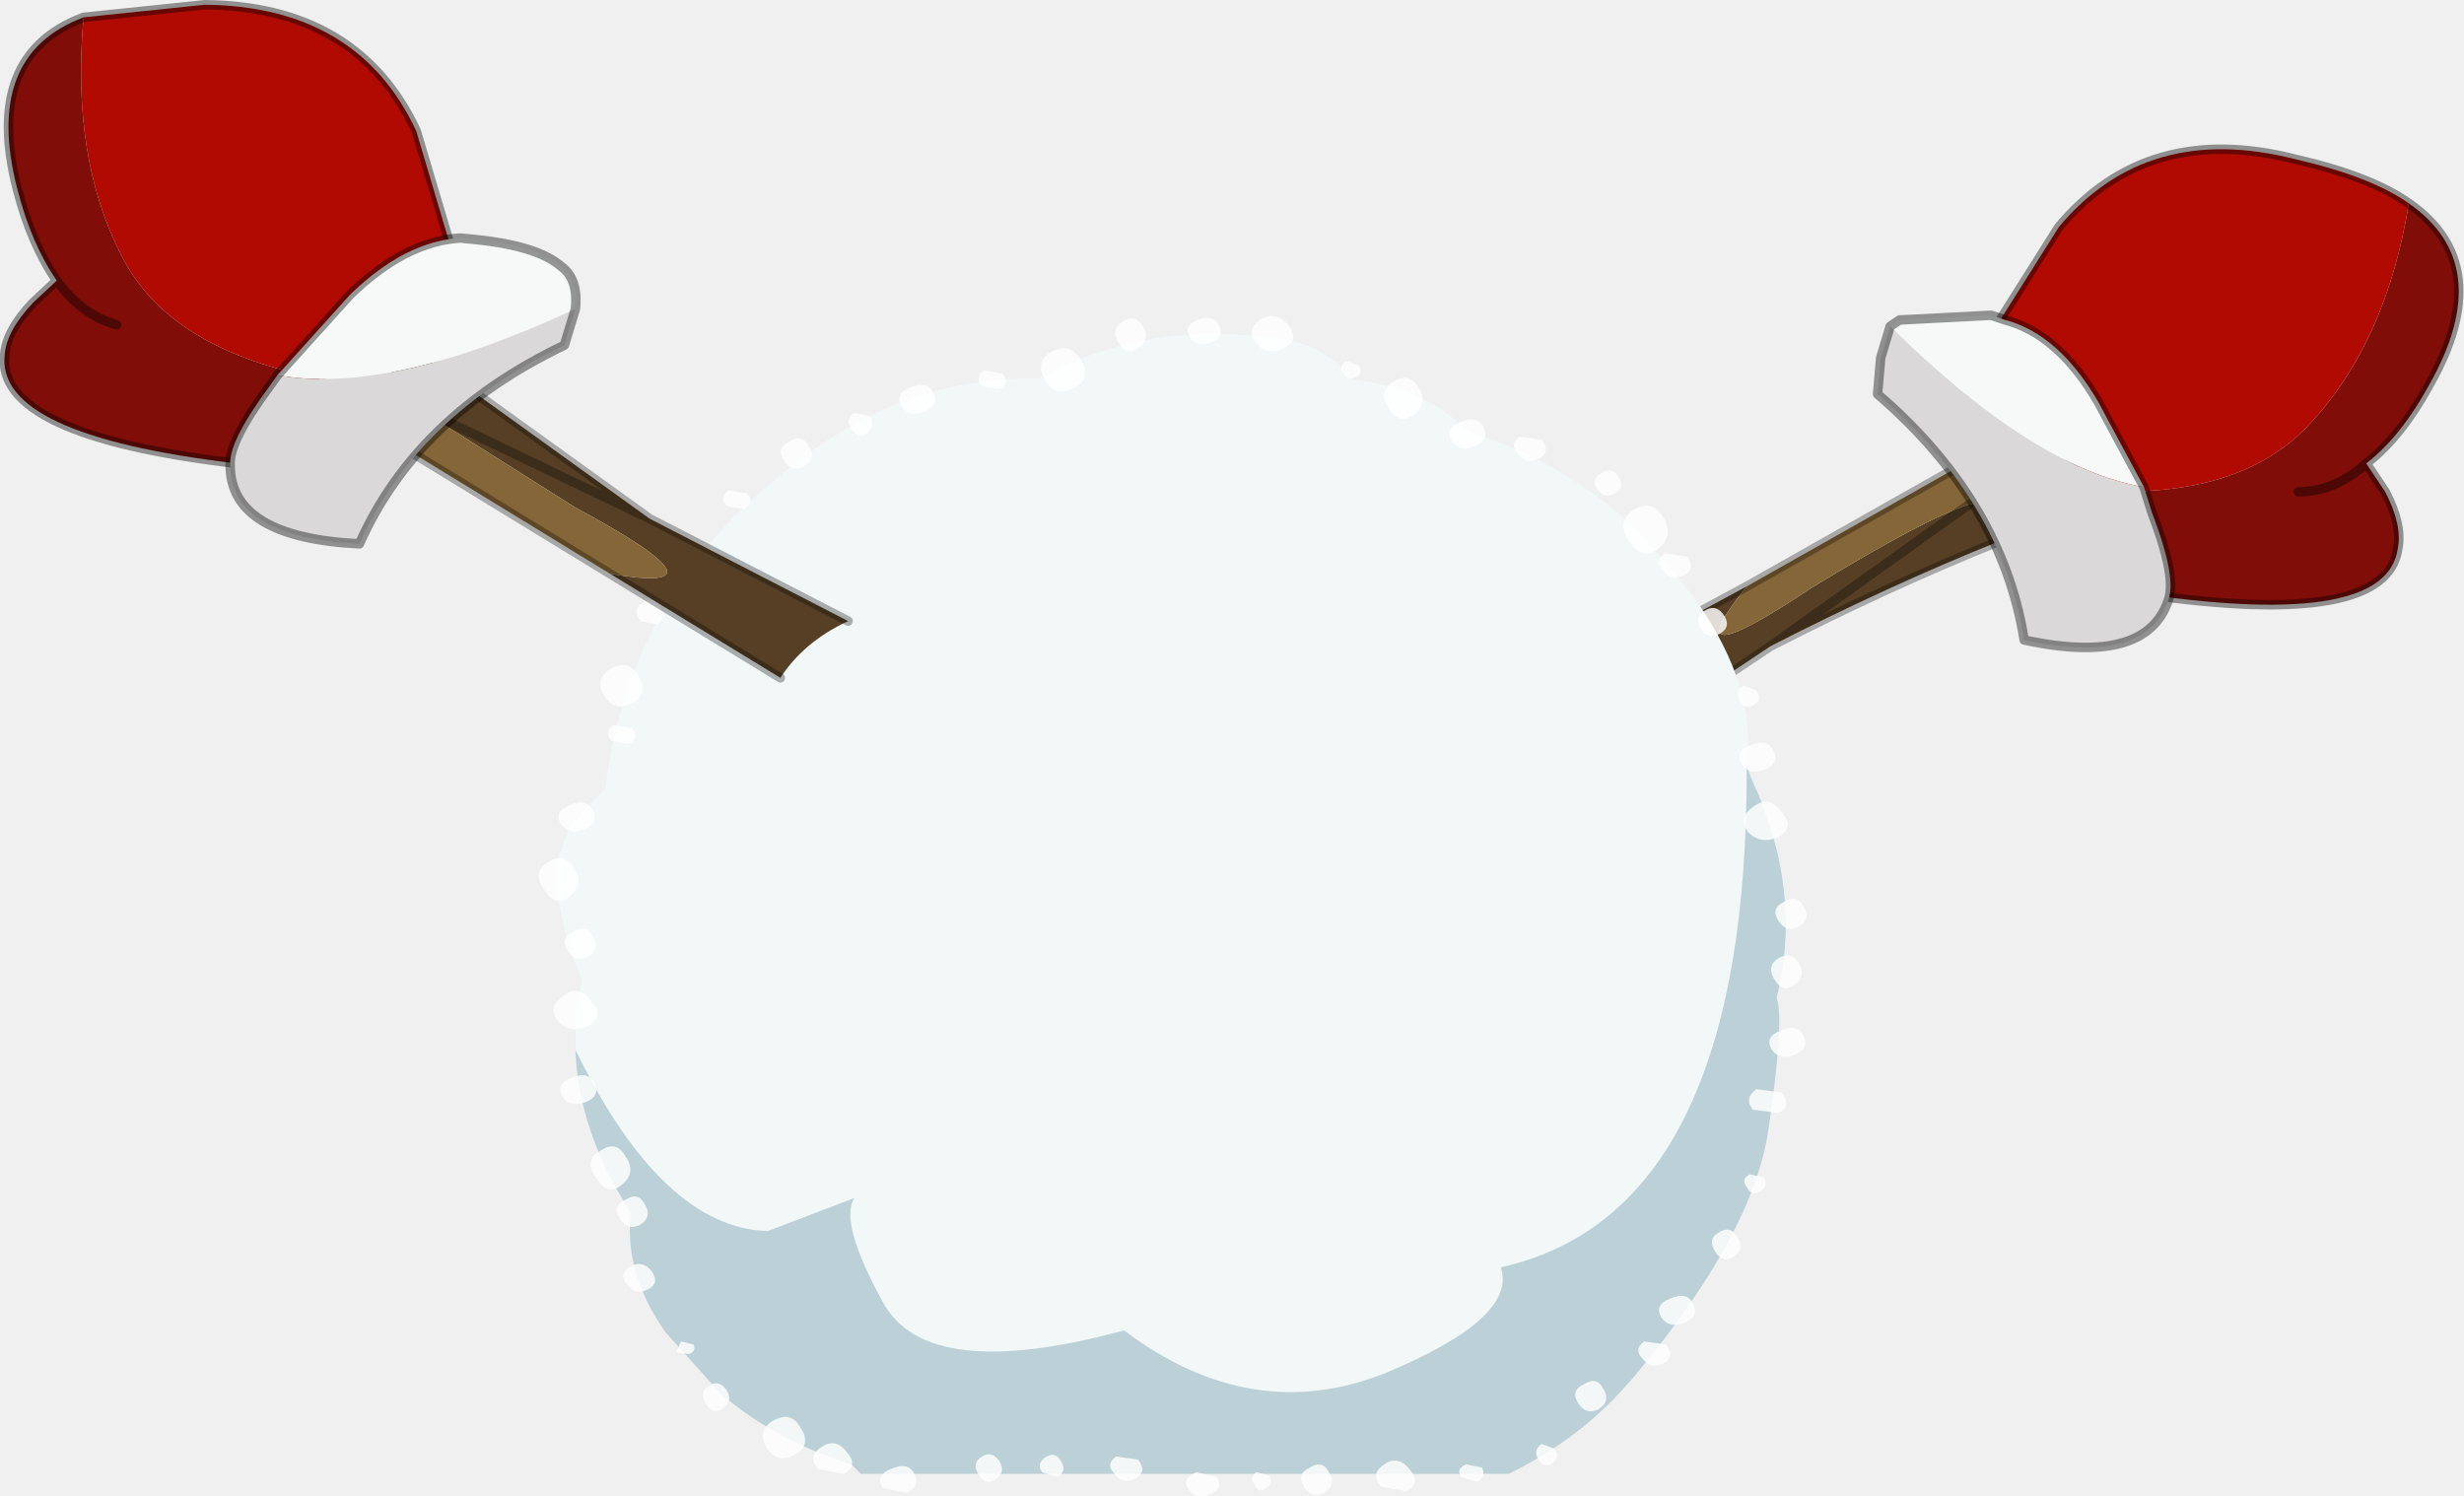
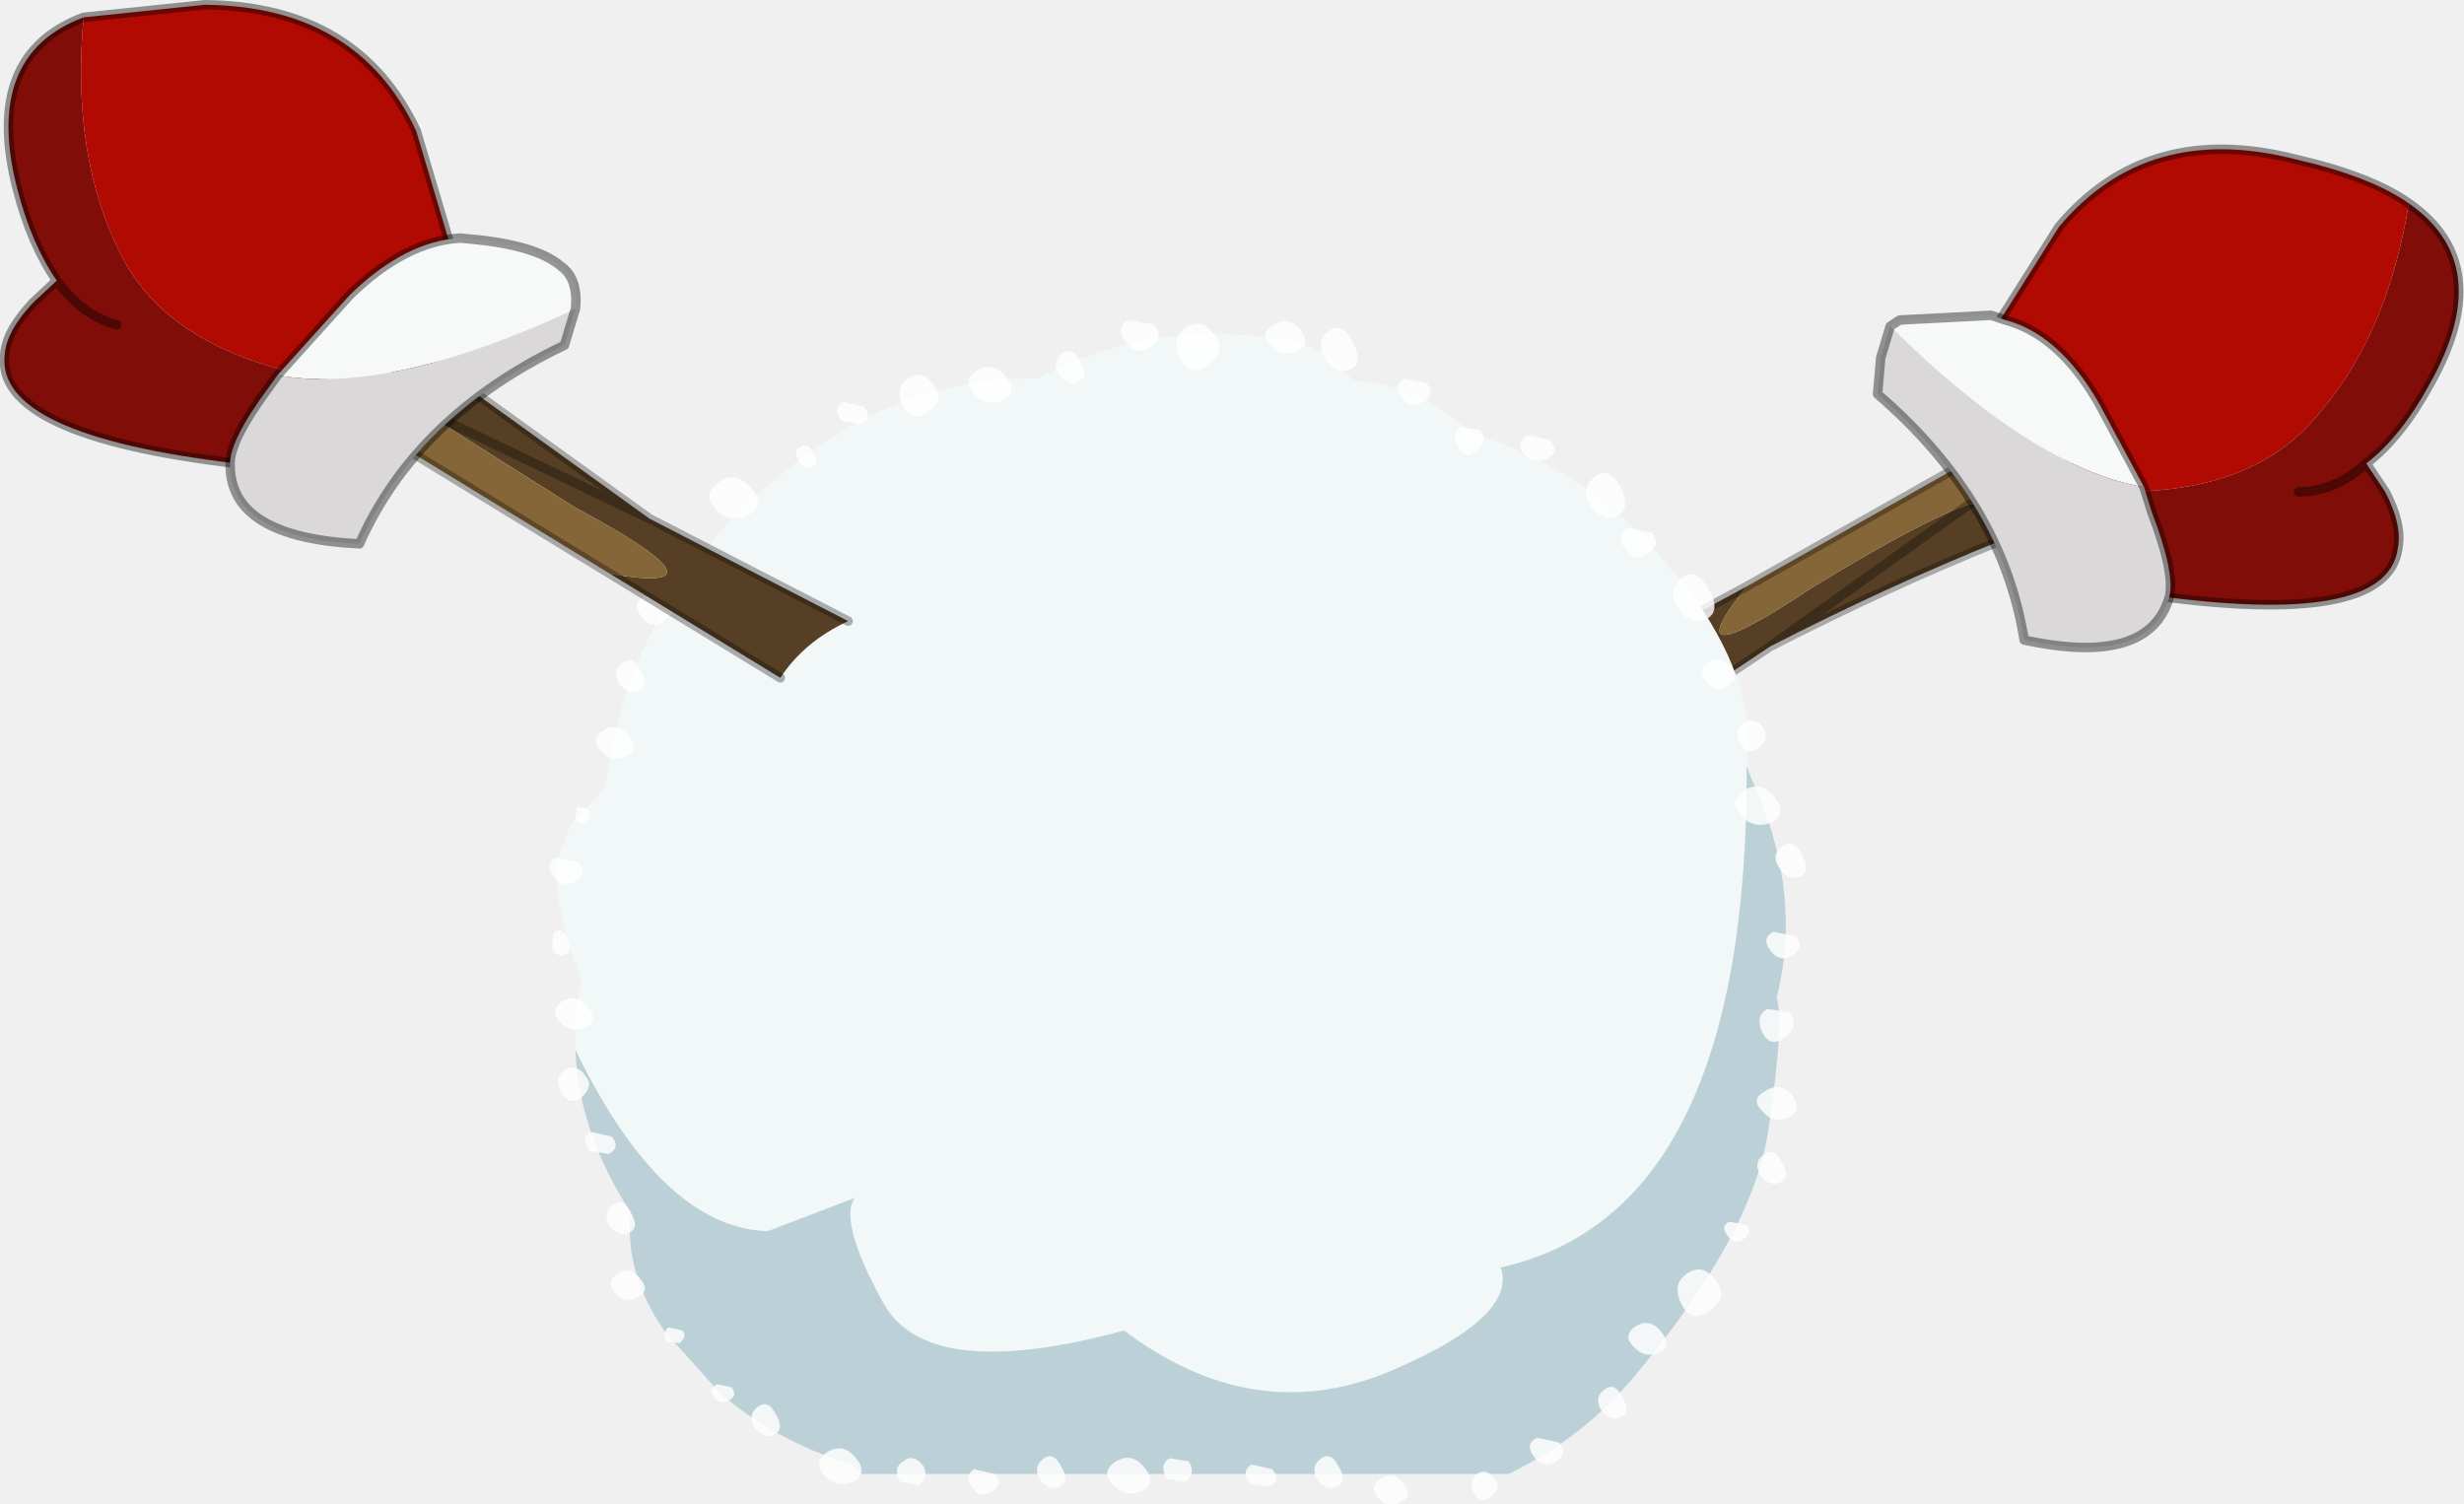
- <svg xmlns="http://www.w3.org/2000/svg" xmlns:xlink="http://www.w3.org/1999/xlink" height="47.45px" width="78.15px">
+ <svg xmlns="http://www.w3.org/2000/svg" xmlns:xlink="http://www.w3.org/1999/xlink" height="47.7px" width="78.15px">
  <g transform="matrix(1.0, 0.0, 0.0, 1.0, 38.7, 46.75)">
-     <use height="47.45" transform="matrix(1.0, 0.0, 0.0, 1.0, -38.7, -46.75)" width="78.15" xlink:href="#decoration197-shape0" />
+     <use height="47.7" transform="matrix(1.0, 0.0, 0.0, 1.0, -38.7, -46.75)" width="78.15" xlink:href="#decoration197-shape0" />
  </g>
  <defs>
    <g id="decoration197-shape0" transform="matrix(1.0, 0.0, 0.0, 1.0, 38.7, 46.75)">
      <path d="M24.75 -30.75 L24.75 -29.6 Q21.15 -28.15 17.45 -26.25 L23.75 -30.75 17.45 -26.25 12.05 -22.65 Q12.25 -24.25 11.7 -25.45 L16.7 -28.15 Q14.25 -25.1 18.75 -28.1 22.35 -30.3 23.75 -30.75 L24.3 -30.8 24.75 -30.75" fill="#563f25" fill-rule="evenodd" stroke="none" />
      <path d="M24.75 -30.75 L24.3 -30.8 23.75 -30.75 Q22.35 -30.3 18.75 -28.1 14.25 -25.1 16.7 -28.15 L24.75 -32.7 24.75 -30.75" fill="#856638" fill-rule="evenodd" stroke="none" />
      <path d="M23.75 -30.75 L17.45 -26.25 Q21.15 -28.15 24.75 -29.6 M24.75 -32.7 L16.7 -28.15 11.7 -25.45 M12.05 -22.65 L17.45 -26.25" fill="none" stroke="#000000" stroke-linecap="round" stroke-linejoin="round" stroke-opacity="0.302" stroke-width="0.3" />
      <path d="M-20.45 -13.45 L-20.45 -14.6 -20.25 -15.65 -20.6 -16.6 Q-21.15 -18.3 -21.0 -19.55 L-20.6 -20.6 -19.5 -21.75 Q-18.7 -28.45 -12.8 -32.55 -9.6 -34.8 -5.75 -34.75 -2.2 -36.7 2.2 -35.95 3.4 -35.7 4.2 -34.7 6.4 -34.5 7.9 -33.05 11.7 -31.85 14.1 -28.95 L15.1 -27.7 Q17.05 -24.9 16.7 -22.45 16.75 -8.3 8.9 -6.55 9.45 -4.95 5.25 -3.2 1.0 -1.5 -3.05 -4.55 -9.3 -2.85 -10.7 -5.45 -12.1 -8.0 -11.6 -8.75 L-14.35 -7.7 Q-17.7 -7.8 -20.45 -13.45" fill="#f2f7f8" fill-rule="evenodd" stroke="none" />
      <path d="M-20.45 -13.45 Q-17.7 -7.8 -14.35 -7.7 L-11.6 -8.75 Q-12.1 -8.0 -10.7 -5.45 -9.3 -2.85 -3.05 -4.55 1.0 -1.5 5.25 -3.2 9.45 -4.95 8.9 -6.55 16.75 -8.3 16.7 -22.45 L16.85 -22.05 Q18.5 -18.5 17.65 -15.1 17.9 -14.4 17.4 -11.0 16.95 -7.65 13.1 -3.05 L12.65 -2.55 Q11.2 -1.0 9.15 0.0 L-11.4 0.0 -11.7 -0.3 Q-14.1 -1.05 -15.85 -2.55 L-17.6 -4.5 Q-18.9 -6.35 -18.7 -8.3 -20.35 -10.85 -20.45 -13.45" fill="#bbd1d7" fill-rule="evenodd" stroke="none" />
-       <path d="M6.3 -34.45 Q6.6 -33.95 6.15 -33.6 5.7 -33.25 5.35 -33.8 5.0 -34.35 5.5 -34.65 6.0 -34.95 6.3 -34.45 M9.45 -32.35 Q9.15 -32.65 9.5 -32.9 L10.2 -32.8 Q10.5 -32.4 10.1 -32.2 9.7 -32.0 9.45 -32.35 M8.1 -32.6 Q7.6 -32.4 7.35 -32.75 7.1 -33.15 7.6 -33.35 8.15 -33.6 8.35 -33.2 8.55 -32.8 8.1 -32.6 M2.0 -35.7 Q1.5 -35.45 1.15 -35.85 0.8 -36.25 1.25 -36.6 1.75 -36.9 2.15 -36.45 2.55 -35.95 2.0 -35.7 M4.3 -34.8 Q4.05 -34.65 3.9 -34.9 3.75 -35.15 4.0 -35.3 L4.4 -35.15 Q4.55 -34.9 4.3 -34.8 M11.95 -31.25 Q11.75 -31.55 12.1 -31.75 12.45 -31.95 12.65 -31.6 12.85 -31.25 12.5 -31.1 12.2 -30.9 11.95 -31.25 M12.95 -29.6 Q12.55 -30.25 13.15 -30.6 13.7 -30.9 14.05 -30.35 14.4 -29.75 13.9 -29.35 13.4 -28.95 12.95 -29.6 M14.7 -28.5 Q14.3 -28.3 14.05 -28.65 13.75 -28.95 14.1 -29.2 L14.8 -29.1 Q15.1 -28.7 14.7 -28.5 M17.0 -24.85 Q17.2 -24.6 16.95 -24.4 16.7 -24.2 16.5 -24.5 16.3 -24.8 16.6 -25.0 L17.0 -24.85 M15.85 -26.65 Q15.45 -26.45 15.25 -26.8 15.0 -27.2 15.4 -27.4 15.75 -27.6 16.0 -27.2 16.2 -26.85 15.85 -26.65 M17.3 -22.35 Q16.8 -22.15 16.55 -22.5 16.3 -22.9 16.8 -23.1 17.35 -23.35 17.55 -22.95 17.75 -22.55 17.3 -22.35 M16.9 -21.15 Q17.4 -21.55 17.8 -21.0 18.25 -20.5 17.7 -20.2 17.15 -19.95 16.75 -20.35 16.4 -20.8 16.9 -21.15 M18.35 -17.35 Q17.95 -17.15 17.7 -17.55 17.45 -17.95 17.9 -18.15 18.3 -18.4 18.5 -18.0 18.75 -17.6 18.35 -17.35 M18.2 -15.5 Q17.85 -15.25 17.6 -15.65 17.3 -16.1 17.7 -16.35 18.1 -16.6 18.35 -16.2 18.6 -15.8 18.2 -15.5 M18.5 -13.9 Q18.7 -13.5 18.25 -13.3 17.75 -13.1 17.5 -13.45 17.25 -13.85 17.75 -14.05 18.3 -14.3 18.5 -13.9 M3.45 -0.05 Q3.7 0.35 3.3 0.6 2.9 0.8 2.65 0.4 2.4 0.0 2.85 -0.2 3.25 -0.45 3.45 -0.05 M6.0 -0.15 Q6.4 0.3 5.9 0.55 L5.1 0.4 Q4.75 0.0 5.2 -0.3 5.65 -0.6 6.0 -0.15 M8.3 -0.2 Q8.45 0.1 8.15 0.25 L7.65 0.1 Q7.45 -0.15 7.8 -0.3 L8.3 -0.2 M17.25 -9.4 Q17.4 -9.1 17.1 -8.95 16.85 -8.8 16.7 -9.1 16.5 -9.35 16.8 -9.5 L17.25 -9.4 M16.9 -11.55 Q16.6 -11.9 17.0 -12.2 L17.8 -12.1 Q18.15 -11.65 17.7 -11.45 L16.9 -11.55 M15.7 -7.05 Q15.45 -7.45 15.8 -7.65 16.2 -7.9 16.4 -7.5 16.65 -7.15 16.3 -6.9 15.95 -6.65 15.7 -7.05 M14.75 -4.8 Q14.25 -4.6 14.0 -4.95 13.75 -5.35 14.25 -5.55 14.8 -5.8 15.0 -5.4 15.2 -5.0 14.75 -4.8 M14.05 -3.5 Q13.65 -3.3 13.4 -3.65 13.1 -3.95 13.45 -4.2 L14.15 -4.1 Q14.45 -3.7 14.05 -3.5 M10.6 -0.8 Q10.8 -0.55 10.55 -0.35 10.3 -0.15 10.1 -0.45 9.9 -0.75 10.2 -0.95 L10.6 -0.8 M11.35 -2.25 Q11.1 -2.65 11.55 -2.85 11.95 -3.1 12.15 -2.7 12.4 -2.3 12.0 -2.05 11.6 -1.85 11.35 -2.25 M1.1 0.35 Q0.9 0.1 1.15 -0.05 L1.55 0.05 Q1.7 0.3 1.45 0.45 1.25 0.65 1.1 0.35 M-11.7 -33.15 Q-11.9 -33.5 -11.6 -33.65 L-11.1 -33.55 Q-10.9 -33.25 -11.2 -33.0 -11.45 -32.8 -11.7 -33.15 M-13.85 -32.15 Q-14.1 -32.55 -13.65 -32.75 -13.25 -33.0 -13.05 -32.6 -12.8 -32.2 -13.2 -31.95 -13.6 -31.75 -13.85 -32.15 M-16.6 -28.7 Q-17.0 -28.55 -17.2 -28.85 -17.4 -29.15 -17.0 -29.35 -16.55 -29.55 -16.35 -29.2 -16.2 -28.9 -16.6 -28.7 M-18.45 -25.3 Q-18.1 -24.75 -18.65 -24.45 -19.2 -24.15 -19.55 -24.7 -19.85 -25.25 -19.3 -25.55 -18.75 -25.85 -18.45 -25.3 M-18.3 -27.65 Q-18.0 -27.85 -17.75 -27.5 -17.55 -27.15 -17.85 -26.95 L-18.4 -27.05 Q-18.65 -27.45 -18.3 -27.65 M-15.65 -30.7 Q-15.9 -30.95 -15.6 -31.2 L-15.0 -31.1 Q-14.75 -30.8 -15.1 -30.6 L-15.65 -30.7 M-0.95 -36.05 Q-1.2 -36.4 -0.7 -36.6 -0.25 -36.8 -0.05 -36.45 0.15 -36.05 -0.25 -35.9 -0.7 -35.7 -0.95 -36.05 M-3.2 -35.85 Q-3.5 -36.3 -3.1 -36.55 -2.7 -36.8 -2.45 -36.4 -2.2 -36.0 -2.6 -35.7 -2.95 -35.45 -3.2 -35.85 M-4.65 -34.45 Q-5.2 -34.1 -5.55 -34.7 -5.9 -35.25 -5.35 -35.6 -4.75 -35.9 -4.4 -35.3 -4.05 -34.75 -4.65 -34.45 M-9.35 -33.7 Q-9.85 -33.5 -10.1 -33.85 -10.35 -34.25 -9.85 -34.45 -9.3 -34.7 -9.1 -34.3 -8.9 -33.9 -9.35 -33.7 M-7.0 -34.4 L-7.55 -34.5 Q-7.8 -34.75 -7.5 -35.0 L-6.9 -34.9 Q-6.65 -34.6 -7.0 -34.4 M-20.65 -21.2 Q-20.1 -21.45 -19.9 -21.05 -19.7 -20.65 -20.15 -20.45 -20.65 -20.25 -20.9 -20.6 -21.15 -21.0 -20.65 -21.2 M-21.45 -18.55 Q-21.85 -19.1 -21.3 -19.4 -20.8 -19.75 -20.5 -19.2 -20.15 -18.7 -20.65 -18.3 -21.1 -17.95 -21.45 -18.55 M-20.5 -17.2 Q-20.1 -17.45 -19.9 -17.05 -19.65 -16.65 -20.05 -16.4 -20.45 -16.2 -20.7 -16.6 -20.95 -17.0 -20.5 -17.2 M-20.85 -15.15 Q-20.35 -15.55 -19.95 -15.0 -19.5 -14.5 -20.05 -14.2 -20.6 -13.95 -21.0 -14.35 -21.35 -14.8 -20.85 -15.15 M-20.6 -12.55 Q-20.05 -12.8 -19.85 -12.4 -19.65 -12.0 -20.1 -11.8 -20.6 -11.6 -20.85 -11.95 -21.1 -12.35 -20.6 -12.55 M-19.3 -23.25 Q-19.55 -23.5 -19.25 -23.75 L-18.65 -23.65 Q-18.4 -23.35 -18.75 -23.15 L-19.3 -23.25 M-19.65 -10.25 Q-19.15 -10.6 -18.85 -10.05 -18.5 -9.55 -19.0 -9.15 -19.45 -8.8 -19.8 -9.4 -20.2 -9.95 -19.65 -10.25 M-18.05 -6.45 Q-17.75 -6.05 -18.15 -5.85 -18.55 -5.65 -18.8 -6.0 -19.1 -6.3 -18.75 -6.55 -18.35 -6.8 -18.05 -6.45 M-18.4 -7.9 Q-18.8 -7.7 -19.05 -8.1 -19.3 -8.5 -18.85 -8.7 -18.45 -8.95 -18.25 -8.55 -18.0 -8.15 -18.4 -7.9 M-16.85 -3.8 L-17.25 -3.85 -17.1 -4.2 -16.7 -4.1 Q-16.6 -3.9 -16.85 -3.8 M-15.65 -2.65 Q-15.45 -2.3 -15.75 -2.1 -16.05 -1.85 -16.3 -2.2 -16.55 -2.6 -16.2 -2.8 -15.9 -3.0 -15.65 -2.65 M-12.65 -0.85 Q-12.2 -1.15 -11.85 -0.7 -11.45 -0.25 -11.95 0.0 L-12.75 -0.15 Q-13.1 -0.55 -12.65 -0.85 M-13.5 -0.6 Q-14.05 -0.3 -14.4 -0.85 -14.7 -1.4 -14.15 -1.7 -13.6 -2.0 -13.3 -1.45 -12.95 -0.9 -13.5 -0.6 M-7.0 -0.4 Q-6.8 -0.05 -7.1 0.15 -7.4 0.4 -7.65 0.05 -7.9 -0.35 -7.55 -0.55 -7.25 -0.75 -7.0 -0.4 M-5.05 -0.4 Q-4.85 -0.1 -5.15 0.1 L-5.65 -0.05 Q-5.85 -0.35 -5.5 -0.55 -5.2 -0.7 -5.05 -0.4 M-2.6 -0.45 Q-2.3 -0.05 -2.7 0.15 -3.1 0.35 -3.35 0.0 -3.65 -0.3 -3.3 -0.55 L-2.6 -0.45 M-10.7 0.45 Q-10.95 0.05 -10.45 -0.15 -9.9 -0.4 -9.7 0.0 -9.5 0.4 -9.95 0.6 L-10.7 0.45 M-1.0 0.5 Q-1.25 0.15 -0.75 -0.05 L-0.1 0.1 Q0.1 0.5 -0.3 0.65 -0.75 0.85 -1.0 0.5" fill="#ffffff" fill-opacity="0.82" fill-rule="evenodd" stroke="none" />
+       <path d="M5.85 -34.75 L6.55 -34.6 Q6.85 -34.25 6.45 -34.0 6.05 -33.75 5.75 -34.15 5.45 -34.55 5.85 -34.75 M8.15 -32.45 Q7.75 -32.15 7.55 -32.55 7.3 -33.0 7.65 -33.2 L8.25 -33.1 Q8.5 -32.75 8.15 -32.45 M9.75 -32.95 L10.45 -32.8 Q10.8 -32.4 10.35 -32.2 9.95 -32.0 9.65 -32.35 9.35 -32.7 9.75 -32.95 M2.4 -35.6 Q1.95 -35.4 1.6 -35.8 1.2 -36.2 1.7 -36.45 2.15 -36.75 2.55 -36.3 2.9 -35.8 2.4 -35.6 M4.15 -35.05 Q3.7 -34.85 3.35 -35.35 3.0 -35.85 3.4 -36.2 3.85 -36.6 4.2 -35.9 4.55 -35.25 4.15 -35.05 M12.7 -31.3 Q13.05 -30.6 12.6 -30.4 12.15 -30.15 11.75 -30.7 11.4 -31.2 11.85 -31.6 12.3 -32.0 12.7 -31.3 M12.85 -29.35 Q12.5 -29.75 12.95 -30.0 L13.7 -29.85 Q14.0 -29.45 13.55 -29.2 13.15 -28.9 12.85 -29.35 M14.6 -28.4 Q15.1 -28.8 15.5 -28.05 15.9 -27.35 15.4 -27.1 14.9 -26.9 14.55 -27.45 14.15 -27.95 14.6 -28.4 M16.1 -25.0 Q15.7 -24.75 15.4 -25.15 15.1 -25.55 15.5 -25.75 15.9 -25.95 16.2 -25.6 16.5 -25.25 16.1 -25.0 M17.1 -23.05 Q16.7 -22.75 16.5 -23.15 16.25 -23.6 16.6 -23.8 16.9 -24.05 17.2 -23.7 17.45 -23.35 17.1 -23.05 M16.5 -20.9 Q16.1 -21.35 16.65 -21.7 17.15 -22.0 17.6 -21.45 18.0 -20.9 17.45 -20.65 16.9 -20.45 16.5 -20.9 M17.75 -19.2 Q17.45 -19.6 17.8 -19.9 18.15 -20.2 18.45 -19.65 18.75 -19.1 18.4 -18.95 18.0 -18.8 17.75 -19.2 M17.2 -14.0 Q16.95 -14.5 17.35 -14.75 L18.05 -14.65 Q18.4 -14.2 17.9 -13.85 17.45 -13.5 17.2 -14.0 M17.45 -16.6 Q17.15 -17.0 17.55 -17.2 L18.25 -17.05 Q18.55 -16.7 18.15 -16.45 17.75 -16.2 17.45 -16.6 M1.65 -0.15 Q1.95 0.2 1.55 0.4 L0.95 0.3 Q0.65 -0.1 1.0 -0.3 L1.65 -0.15 M3.75 -0.25 Q4.05 0.25 3.7 0.4 3.4 0.55 3.1 0.2 2.85 -0.2 3.15 -0.45 3.5 -0.75 3.75 -0.25 M10.05 -1.15 L10.75 -1.0 Q11.05 -0.65 10.65 -0.4 10.25 -0.15 9.95 -0.55 9.65 -0.95 10.05 -1.15 M18.0 -11.3 Q17.55 -11.1 17.2 -11.5 16.8 -11.9 17.3 -12.15 17.75 -12.45 18.15 -12.0 18.5 -11.5 18.0 -11.3 M17.2 -10.1 Q17.55 -10.4 17.8 -9.9 18.1 -9.4 17.75 -9.25 17.45 -9.1 17.15 -9.45 16.9 -9.85 17.2 -10.1 M16.1 -7.55 Q15.85 -7.85 16.15 -8.0 L16.7 -7.9 Q16.9 -7.65 16.6 -7.45 16.3 -7.25 16.1 -7.55 M13.9 -3.85 Q13.45 -3.65 13.1 -4.05 12.75 -4.4 13.2 -4.7 13.65 -4.95 14.0 -4.5 14.35 -4.05 13.9 -3.85 M12.15 -2.65 Q12.5 -2.95 12.75 -2.45 13.05 -1.95 12.7 -1.8 12.4 -1.65 12.1 -2.0 11.85 -2.4 12.15 -2.65 M15.55 -5.2 Q14.95 -4.75 14.65 -5.35 14.3 -6.0 14.8 -6.35 15.3 -6.7 15.7 -6.15 16.15 -5.65 15.55 -5.2 M8.6 0.7 Q8.25 1.0 8.05 0.6 7.85 0.25 8.15 0.0 8.45 -0.2 8.7 0.15 8.95 0.45 8.6 0.7 M5.7 0.9 Q5.3 1.1 5.0 0.75 4.7 0.4 5.1 0.15 5.5 -0.1 5.8 0.3 6.15 0.7 5.7 0.9 M-12.0 -33.4 Q-12.3 -33.8 -11.95 -34.0 L-11.3 -33.85 Q-11.0 -33.5 -11.4 -33.3 L-12.0 -33.4 M-13.35 -32.1 Q-13.55 -32.4 -13.35 -32.55 -13.1 -32.75 -12.9 -32.4 -12.7 -32.05 -12.95 -31.95 -13.2 -31.85 -13.35 -32.1 M-16.75 -28.95 Q-16.9 -29.25 -16.7 -29.4 L-16.25 -29.3 Q-16.1 -29.1 -16.35 -28.9 L-16.75 -28.95 M-18.45 -24.85 Q-18.75 -24.7 -19.05 -25.05 -19.3 -25.45 -19.0 -25.7 -18.65 -26.0 -18.4 -25.5 -18.1 -25.0 -18.45 -24.85 M-17.65 -27.05 Q-18.05 -26.75 -18.35 -27.2 -18.7 -27.6 -18.25 -27.85 -17.85 -28.05 -17.5 -27.7 -17.2 -27.3 -17.65 -27.05 M-16.0 -30.6 Q-16.45 -31.1 -15.9 -31.45 -15.35 -31.85 -14.85 -31.25 -14.4 -30.65 -15.0 -30.4 -15.6 -30.15 -16.0 -30.6 M-1.25 -35.35 Q-1.6 -36.0 -1.1 -36.35 -0.6 -36.7 -0.2 -36.15 0.25 -35.65 -0.35 -35.2 -0.95 -34.75 -1.25 -35.35 M-2.2 -35.75 Q-2.65 -35.45 -3.0 -35.9 -3.35 -36.35 -2.9 -36.6 L-2.1 -36.45 Q-1.75 -36.05 -2.2 -35.75 M-4.5 -34.65 Q-4.8 -34.5 -5.1 -34.85 -5.35 -35.25 -5.05 -35.5 -4.7 -35.8 -4.45 -35.3 -4.15 -34.8 -4.5 -34.65 M-9.25 -33.7 Q-9.75 -33.3 -10.05 -33.85 -10.35 -34.45 -9.9 -34.75 -9.45 -35.05 -9.1 -34.55 -8.7 -34.1 -9.25 -33.7 M-6.9 -34.05 Q-7.4 -33.85 -7.8 -34.25 -8.2 -34.7 -7.7 -35.0 -7.2 -35.3 -6.8 -34.8 -6.4 -34.3 -6.9 -34.05 M-21.15 -18.95 Q-21.45 -19.35 -21.05 -19.55 L-20.35 -19.4 Q-20.05 -19.05 -20.45 -18.8 -20.85 -18.55 -21.15 -18.95 M-20.4 -21.15 L-20.05 -21.1 Q-19.9 -20.9 -20.1 -20.7 -20.35 -20.55 -20.45 -20.8 L-20.4 -21.15 M-21.2 -16.65 L-21.15 -17.15 Q-20.9 -17.4 -20.7 -17.0 -20.5 -16.6 -20.75 -16.5 -21.0 -16.35 -21.2 -16.65 M-20.85 -15.0 Q-20.4 -15.25 -20.05 -14.8 -19.7 -14.35 -20.15 -14.15 -20.6 -13.95 -20.95 -14.35 -21.3 -14.7 -20.85 -15.0 M-20.8 -12.8 Q-20.45 -13.05 -20.15 -12.65 -19.85 -12.3 -20.25 -11.95 -20.65 -11.65 -20.9 -12.1 -21.15 -12.55 -20.8 -12.8 M-19.65 -22.95 Q-20.0 -23.3 -19.55 -23.6 -19.1 -23.85 -18.75 -23.4 -18.4 -22.95 -18.85 -22.75 -19.3 -22.55 -19.65 -22.95 M-19.4 -10.15 L-20.0 -10.25 Q-20.3 -10.65 -19.95 -10.85 L-19.3 -10.7 Q-19.0 -10.35 -19.4 -10.15 M-18.4 -6.2 Q-18.05 -5.8 -18.5 -5.6 -18.9 -5.4 -19.2 -5.75 -19.5 -6.1 -19.1 -6.35 -18.7 -6.6 -18.4 -6.2 M-18.75 -7.65 Q-19.05 -7.5 -19.35 -7.85 -19.6 -8.25 -19.3 -8.5 -18.95 -8.8 -18.7 -8.3 -18.4 -7.8 -18.75 -7.65 M-17.15 -4.15 L-17.55 -4.2 Q-17.7 -4.5 -17.5 -4.65 L-17.05 -4.55 Q-16.9 -4.35 -17.15 -4.15 M-16.05 -2.45 Q-16.25 -2.7 -15.95 -2.85 L-15.5 -2.75 Q-15.3 -2.5 -15.55 -2.35 -15.85 -2.15 -16.05 -2.45 M-11.55 -0.5 Q-11.15 0.0 -11.65 0.25 -12.15 0.45 -12.55 0.05 -12.95 -0.4 -12.45 -0.7 -11.95 -1.0 -11.55 -0.5 M-14.15 -1.25 Q-14.45 -1.1 -14.75 -1.45 -15.0 -1.85 -14.7 -2.1 -14.35 -2.4 -14.1 -1.9 -13.8 -1.4 -14.15 -1.25 M-9.45 -0.3 Q-9.2 0.05 -9.55 0.35 L-10.15 0.25 Q-10.4 -0.2 -10.05 -0.4 -9.75 -0.65 -9.45 -0.3 M-5.05 -0.25 Q-4.75 0.25 -5.1 0.4 -5.4 0.55 -5.7 0.2 -5.95 -0.2 -5.65 -0.45 -5.3 -0.75 -5.05 -0.25 M-2.4 -0.2 Q-2.0 0.3 -2.5 0.55 -3.0 0.75 -3.4 0.35 -3.8 -0.1 -3.3 -0.4 -2.8 -0.7 -2.4 -0.2 M-1.0 -0.4 Q-0.75 -0.05 -1.1 0.25 L-1.7 0.15 Q-1.95 -0.3 -1.6 -0.5 L-1.0 -0.4 M-7.85 0.45 Q-8.15 0.05 -7.8 -0.15 L-7.15 0.0 Q-6.85 0.35 -7.25 0.55 -7.6 0.8 -7.85 0.45" fill="#ffffff" fill-opacity="0.82" fill-rule="evenodd" stroke="none" />
      <path d="M-11.8 -27.05 Q-13.2 -26.4 -13.95 -25.25 L-19.35 -28.55 Q-15.25 -27.85 -20.45 -30.65 L-25.6 -33.9 -26.1 -34.45 -26.3 -34.9 -25.8 -35.8 -25.75 -35.9 -25.6 -35.7 -18.1 -30.3 -11.8 -27.05 M-25.6 -35.7 L-25.8 -35.8 -25.6 -35.7 M-18.1 -30.3 L-25.6 -33.9 -18.1 -30.3" fill="#563f25" fill-rule="evenodd" stroke="none" />
      <path d="M-19.35 -28.55 L-27.2 -33.35 -26.3 -34.9 -26.1 -34.45 -25.6 -33.9 -20.45 -30.65 Q-15.25 -27.85 -19.35 -28.55" fill="#856638" fill-rule="evenodd" stroke="none" />
-       <path d="M-13.95 -25.25 L-19.35 -28.55 -27.2 -33.35 M-25.75 -35.9 L-25.6 -35.7 -18.1 -30.3 -11.8 -27.05 M-25.6 -33.9 L-18.1 -30.3 M-25.8 -35.8 L-25.6 -35.7" fill="none" stroke="#000000" stroke-linecap="round" stroke-linejoin="round" stroke-opacity="0.302" stroke-width="0.3" />
+       <path d="M-13.95 -25.25 L-19.35 -28.55 -27.2 -33.35 M-25.75 -35.9 L-25.6 -35.7 -18.1 -30.3 -11.8 -27.05 M-25.8 -35.8 L-25.6 -35.7 M-25.6 -33.9 L-18.1 -30.3" fill="none" stroke="#000000" stroke-linecap="round" stroke-linejoin="round" stroke-opacity="0.302" stroke-width="0.3" />
      <path d="M27.5 -31.2 L24.55 -36.3 26.6 -39.55 Q29.4 -42.9 34.1 -41.7 36.5 -41.15 37.7 -40.3 37.0 -35.95 34.6 -33.35 32.35 -30.85 27.5 -31.2" fill="#b10a02" fill-rule="evenodd" stroke="none" />
      <path d="M37.7 -40.3 Q40.5 -38.35 38.35 -34.55 37.45 -32.9 36.35 -32.05 L36.95 -31.15 Q37.5 -30.1 37.35 -29.35 37.0 -26.8 29.35 -27.9 L27.5 -31.2 Q32.35 -30.85 34.6 -33.35 37.0 -35.95 37.7 -40.3 M36.35 -32.05 Q35.35 -31.15 34.2 -31.15 35.35 -31.15 36.35 -32.05" fill="#800d08" fill-rule="evenodd" stroke="none" />
      <path d="M27.5 -31.2 L24.55 -36.3 26.6 -39.55 Q29.4 -42.9 34.1 -41.7 36.5 -41.15 37.7 -40.3 40.5 -38.35 38.35 -34.55 37.45 -32.9 36.35 -32.05 L36.95 -31.15 Q37.5 -30.1 37.35 -29.35 37.0 -26.8 29.35 -27.9 L27.5 -31.2 M34.2 -31.15 Q35.35 -31.15 36.35 -32.05" fill="none" stroke="#000000" stroke-linecap="round" stroke-linejoin="round" stroke-opacity="0.4" stroke-width="0.3" />
      <path d="M21.25 -36.4 L21.55 -36.6 24.45 -36.75 24.9 -36.6 Q26.6 -36.15 27.85 -34.0 L29.3 -31.3 Q25.8 -31.9 21.25 -36.4" fill="#f7f8f8" fill-rule="evenodd" stroke="none" />
      <path d="M29.3 -31.3 L29.55 -30.5 Q30.3 -28.55 30.1 -27.8 29.45 -25.6 25.5 -26.45 24.8 -30.85 20.85 -34.25 L20.95 -35.4 21.25 -36.4 Q25.8 -31.9 29.3 -31.3" fill="#dad8d8" fill-rule="evenodd" stroke="none" />
      <path d="M21.25 -36.4 L21.55 -36.6 24.45 -36.75 24.9 -36.6 Q26.6 -36.15 27.85 -34.0 L29.3 -31.3 29.55 -30.5 Q30.3 -28.55 30.1 -27.8 29.45 -25.6 25.5 -26.45 24.8 -30.85 20.85 -34.25 L20.95 -35.4 21.25 -36.4 Z" fill="none" stroke="#000000" stroke-linecap="round" stroke-linejoin="round" stroke-opacity="0.4" stroke-width="0.3" />
      <path d="M-36.05 -46.2 L-32.2 -46.6 Q-27.35 -46.55 -25.5 -42.6 L-24.4 -38.9 -28.55 -34.75 Q-33.35 -35.65 -34.85 -38.65 -36.45 -41.75 -36.05 -46.2" fill="#b10a02" fill-rule="evenodd" stroke="none" />
      <path d="M-36.05 -46.2 Q-36.45 -41.75 -34.85 -38.65 -33.35 -35.65 -28.55 -34.75 L-31.2 -32.05 Q-38.85 -32.95 -38.55 -35.5 -38.5 -36.25 -37.65 -37.15 L-36.9 -37.85 Q-37.7 -39.0 -38.15 -40.75 -39.25 -45.0 -36.05 -46.2 M-35.0 -36.45 Q-36.1 -36.75 -36.9 -37.85 -36.1 -36.75 -35.0 -36.45" fill="#800d08" fill-rule="evenodd" stroke="none" />
      <path d="M-28.55 -34.75 L-24.4 -38.9 -25.5 -42.6 Q-27.35 -46.55 -32.2 -46.6 L-36.05 -46.2 M-28.55 -34.75 L-31.2 -32.05 Q-38.85 -32.95 -38.55 -35.5 -38.5 -36.25 -37.65 -37.15 L-36.9 -37.85 Q-37.7 -39.0 -38.15 -40.75 -39.25 -45.0 -36.05 -46.2 M-36.9 -37.85 Q-36.1 -36.75 -35.0 -36.45" fill="none" stroke="#000000" stroke-linecap="round" stroke-linejoin="round" stroke-opacity="0.4" stroke-width="0.3" />
      <path d="M-29.9 -34.85 L-27.6 -37.4 Q-25.85 -39.1 -24.1 -39.2 L-23.6 -39.15 Q-21.65 -38.95 -20.9 -38.3 -20.35 -37.9 -20.45 -36.95 -26.35 -34.2 -29.9 -34.85" fill="#f7f8f8" fill-rule="evenodd" stroke="none" />
      <path d="M-29.9 -34.85 Q-26.35 -34.2 -20.45 -36.95 L-20.8 -35.8 Q-25.5 -33.55 -27.3 -29.5 -31.4 -29.7 -31.4 -32.0 -31.45 -32.75 -30.15 -34.5 L-29.9 -34.85" fill="#dad8d8" fill-rule="evenodd" stroke="none" />
      <path d="M-20.45 -36.95 Q-20.35 -37.9 -20.9 -38.3 -21.65 -38.95 -23.6 -39.15 L-24.1 -39.2 Q-25.85 -39.1 -27.6 -37.4 L-29.9 -34.85 M-20.45 -36.95 L-20.8 -35.8 Q-25.5 -33.55 -27.3 -29.5 -31.4 -29.7 -31.4 -32.0 -31.45 -32.75 -30.15 -34.5 L-29.9 -34.85" fill="none" stroke="#000000" stroke-linecap="round" stroke-linejoin="round" stroke-opacity="0.4" stroke-width="0.3" />
    </g>
  </defs>
</svg>
